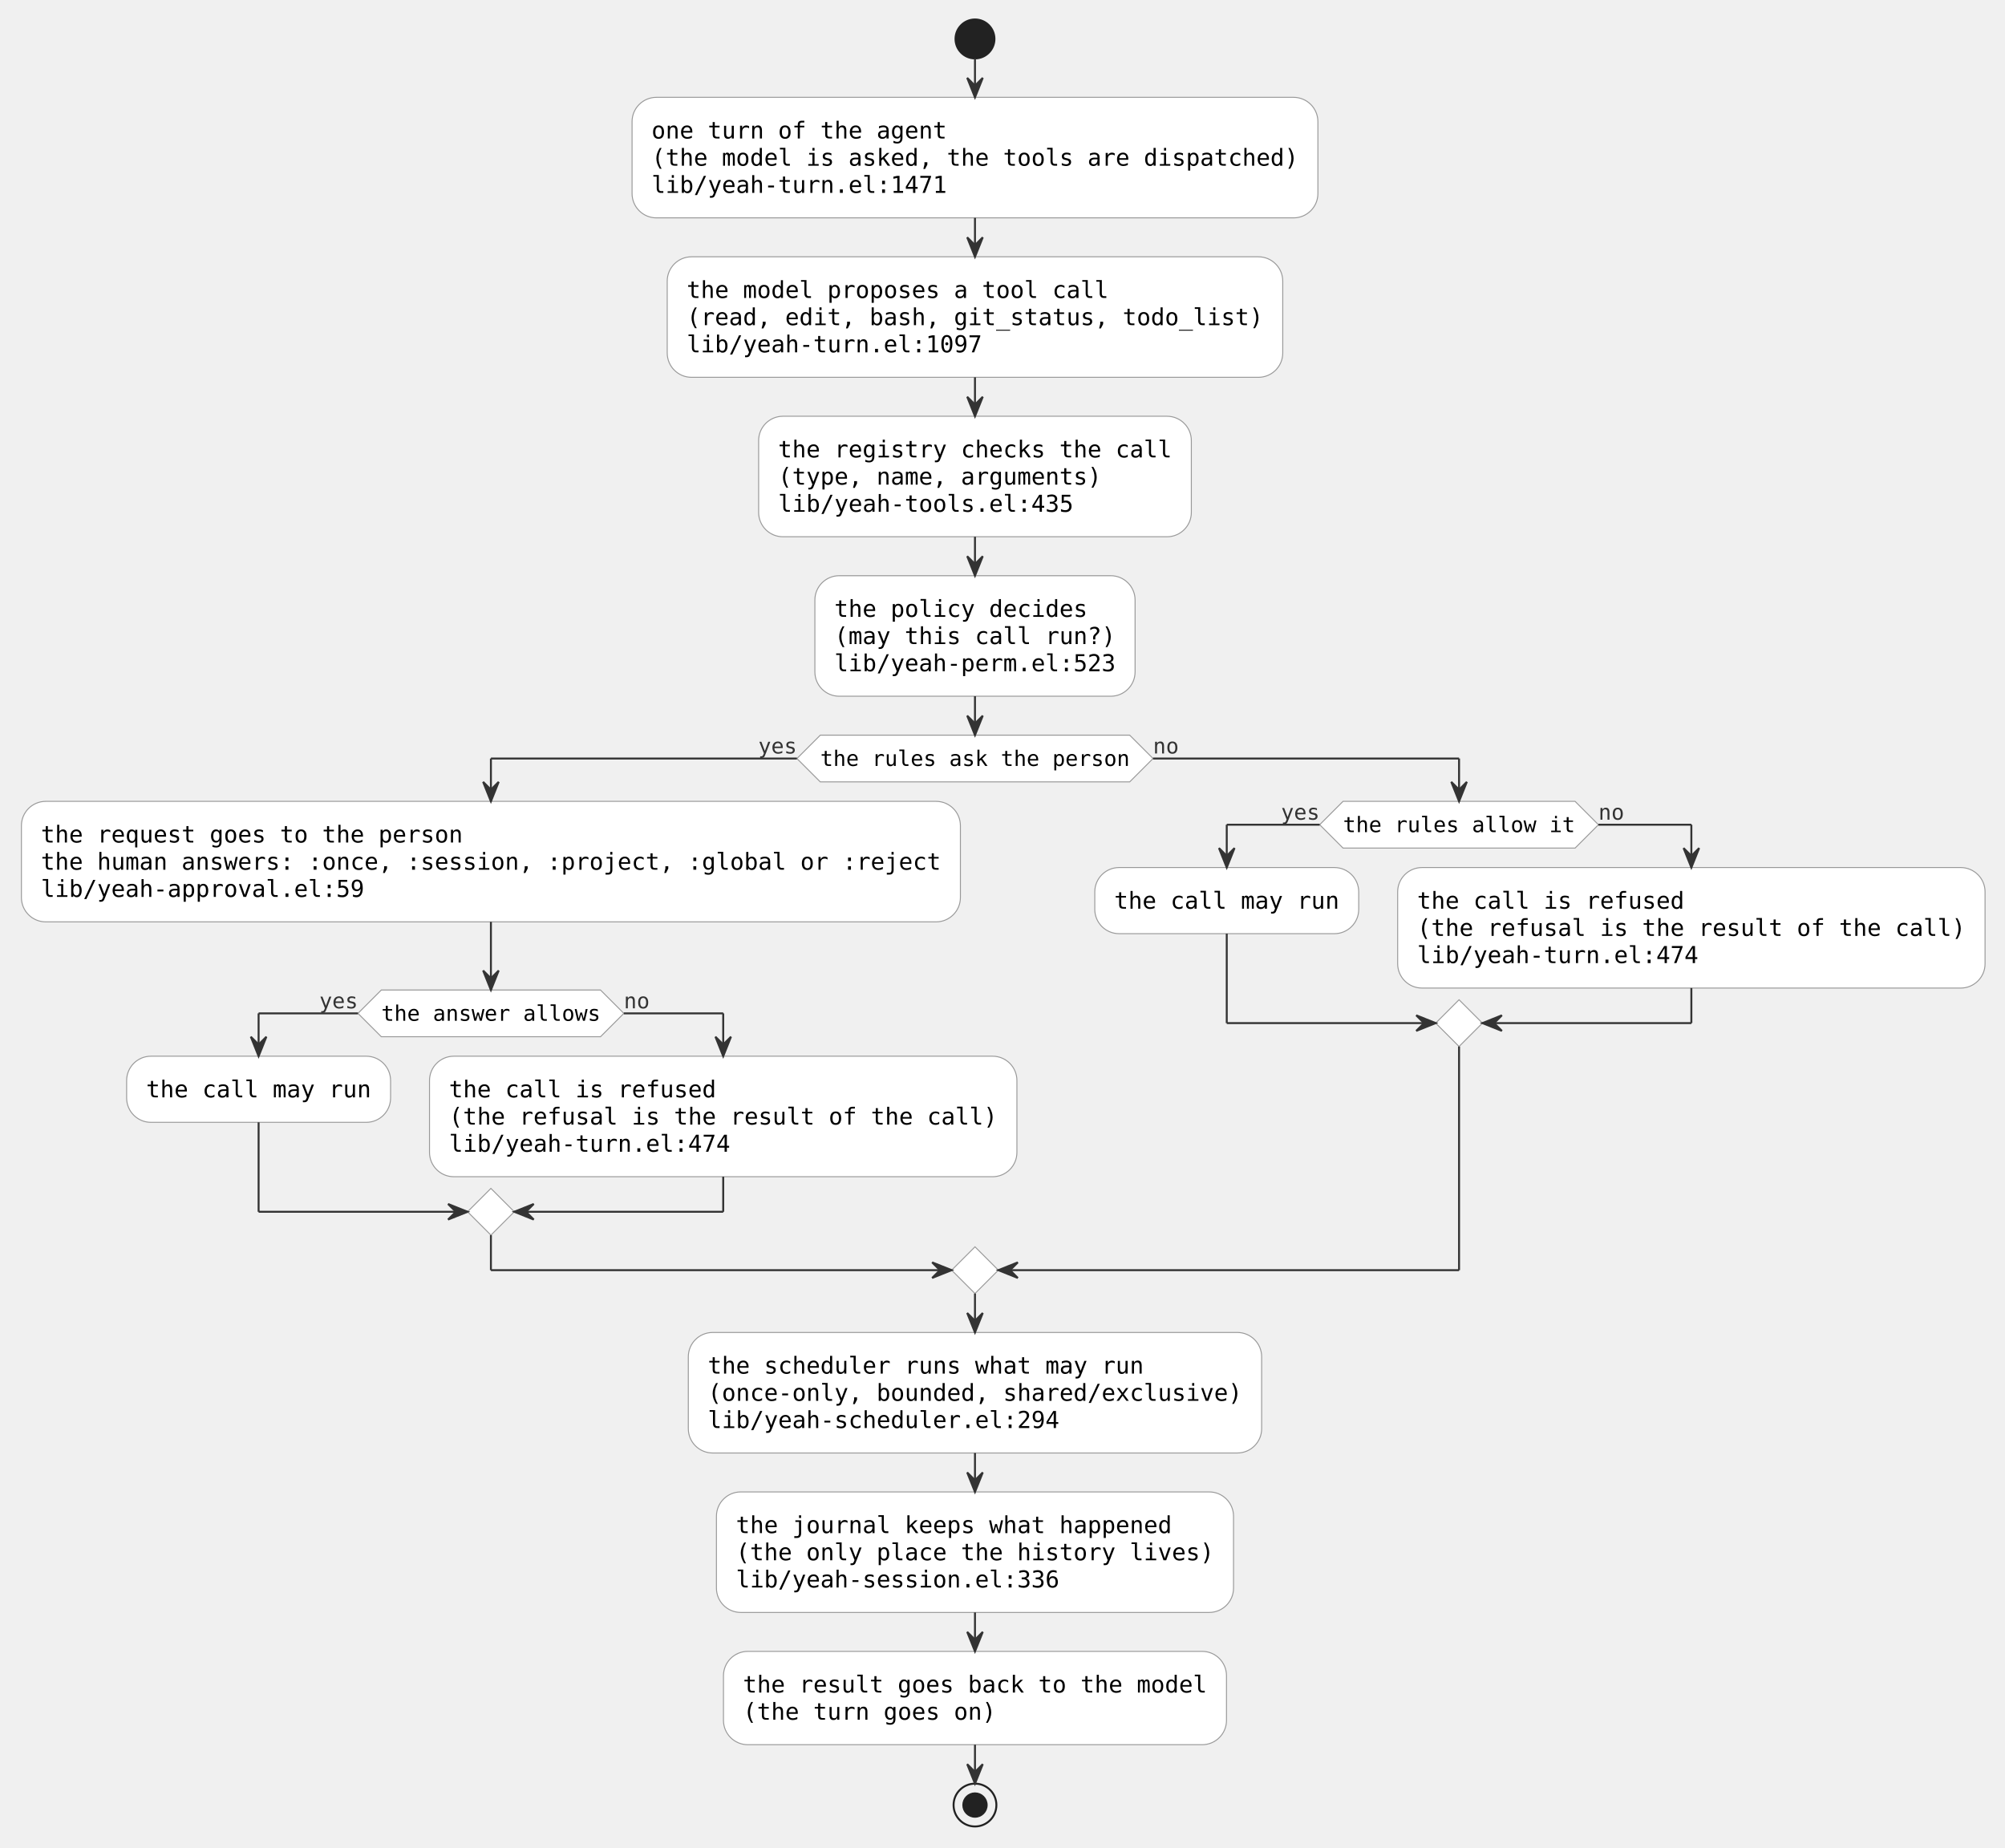
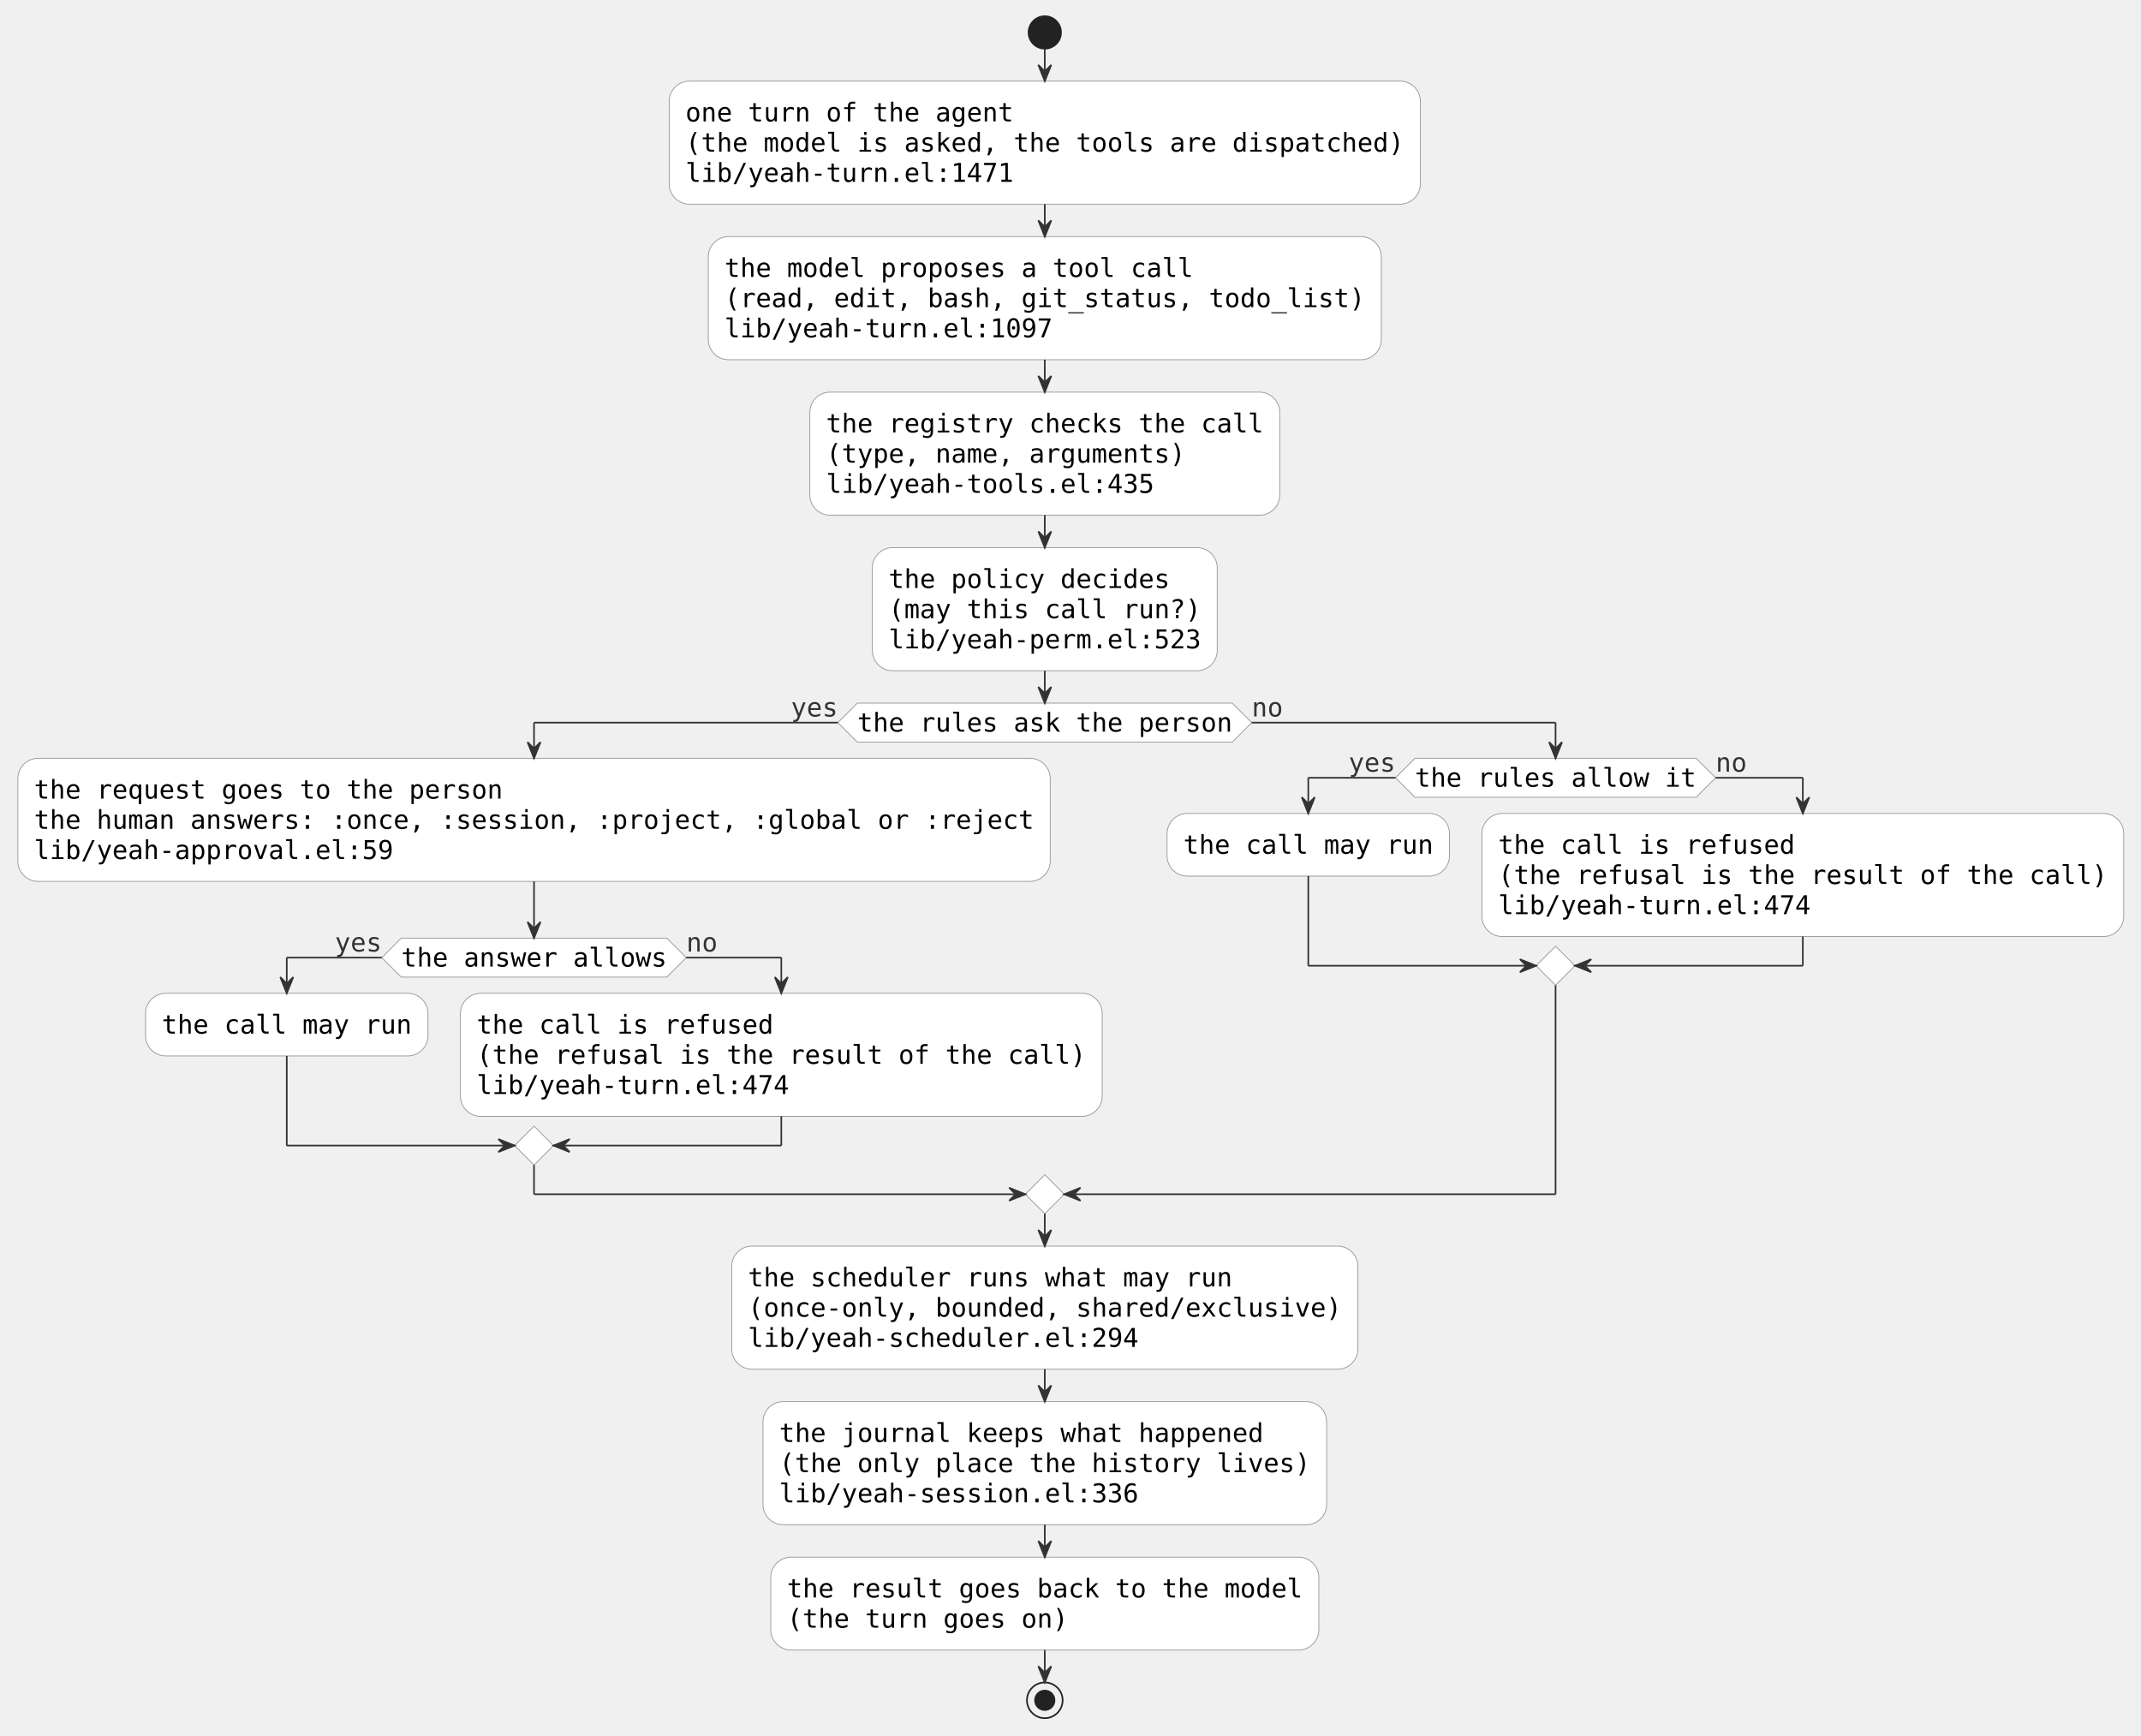
- <svg xmlns="http://www.w3.org/2000/svg" contentStyleType="text/css" data-diagram-type="ACTIVITY" height="949px" preserveAspectRatio="none" style="width:1030px;height:949px;background:#FFFFFF;" version="1.1" viewBox="0 0 1030 949" width="1030px" zoomAndPan="magnify">
+ <svg xmlns="http://www.w3.org/2000/svg" contentStyleType="text/css" data-diagram-type="ACTIVITY" height="1070px" preserveAspectRatio="none" style="width:1320px;height:1070px;background:#FFFFFF;" version="1.1" viewBox="0 0 1320 1070" width="1320px" zoomAndPan="magnify">
  <defs />
  <g>
-     <ellipse cx="500.864" cy="20" fill="#222222" rx="10" ry="10" style="stroke:#222222;stroke-width:1;" />
-     <rect fill="#FFFFFF" height="61.906" rx="12.5" ry="12.5" style="stroke:#999999;stroke-width:0.5;" width="352.332" x="324.698" y="50" />
-     <text fill="#000000" font-family="'DejaVu Sans Mono'" font-size="12" lengthAdjust="spacing" textLength="151.717" x="334.698" y="71.139">one turn of the agent</text>
-     <text fill="#000000" font-family="'DejaVu Sans Mono'" font-size="12" lengthAdjust="spacing" textLength="332.332" x="334.698" y="85.107">(the model is asked, the tools are dispatched)</text>
-     <text fill="#000000" font-family="'DejaVu Sans Mono'" font-size="12" lengthAdjust="spacing" textLength="151.717" x="334.698" y="99.076">lib/yeah-turn.el:1471</text>
-     <rect fill="#FFFFFF" height="61.906" rx="12.5" ry="12.5" style="stroke:#999999;stroke-width:0.5;" width="316.209" x="342.76" y="131.906" />
-     <text fill="#000000" font-family="'DejaVu Sans Mono'" font-size="12" lengthAdjust="spacing" textLength="216.738" x="352.76" y="153.045">the model proposes a tool call</text>
-     <text fill="#000000" font-family="'DejaVu Sans Mono'" font-size="12" lengthAdjust="spacing" textLength="296.209" x="352.76" y="167.014">(read, edit, bash, git_status, todo_list)</text>
-     <text fill="#000000" font-family="'DejaVu Sans Mono'" font-size="12" lengthAdjust="spacing" textLength="151.717" x="352.76" y="180.982">lib/yeah-turn.el:1097</text>
-     <rect fill="#FFFFFF" height="61.906" rx="12.5" ry="12.5" style="stroke:#999999;stroke-width:0.5;" width="222.289" x="389.72" y="213.812" />
-     <text fill="#000000" font-family="'DejaVu Sans Mono'" font-size="12" lengthAdjust="spacing" textLength="202.289" x="399.72" y="234.951">the registry checks the call</text>
-     <text fill="#000000" font-family="'DejaVu Sans Mono'" font-size="12" lengthAdjust="spacing" textLength="166.166" x="399.72" y="248.92">(type, name, arguments)</text>
-     <text fill="#000000" font-family="'DejaVu Sans Mono'" font-size="12" lengthAdjust="spacing" textLength="151.717" x="399.72" y="262.889">lib/yeah-tools.el:435</text>
-     <rect fill="#FFFFFF" height="61.906" rx="12.5" ry="12.5" style="stroke:#999999;stroke-width:0.5;" width="164.492" x="418.618" y="295.719" />
-     <text fill="#000000" font-family="'DejaVu Sans Mono'" font-size="12" lengthAdjust="spacing" textLength="130.043" x="428.618" y="316.857">the policy decides</text>
-     <text fill="#000000" font-family="'DejaVu Sans Mono'" font-size="12" lengthAdjust="spacing" textLength="144.492" x="428.618" y="330.826">(may this call run?)</text>
-     <text fill="#000000" font-family="'DejaVu Sans Mono'" font-size="12" lengthAdjust="spacing" textLength="144.492" x="428.618" y="344.795">lib/yeah-perm.el:523</text>
-     <polygon fill="#FFFFFF" points="421.394,377.625,580.335,377.625,592.335,389.625,580.335,401.625,421.394,401.625,409.394,389.625,421.394,377.625" style="stroke:#999999;stroke-width:0.5;" />
-     <text fill="#000000" font-family="'DejaVu Sans Mono'" font-size="11" lengthAdjust="spacing" textLength="158.941" x="421.394" y="393.433">the rules ask the person</text>
-     <text fill="#333333" font-family="'DejaVu Sans Mono'" font-size="11" lengthAdjust="spacing" textLength="19.868" x="389.526" y="387.031">yes</text>
-     <text fill="#333333" font-family="'DejaVu Sans Mono'" font-size="11" lengthAdjust="spacing" textLength="13.245" x="592.335" y="387.031">no</text>
-     <rect fill="#FFFFFF" height="61.906" rx="12.5" ry="12.5" style="stroke:#999999;stroke-width:0.5;" width="482.375" x="11" y="411.625" />
-     <text fill="#000000" font-family="'DejaVu Sans Mono'" font-size="12" lengthAdjust="spacing" textLength="216.738" x="21" y="432.764">the request goes to the person</text>
-     <text fill="#000000" font-family="'DejaVu Sans Mono'" font-size="12" lengthAdjust="spacing" textLength="462.375" x="21" y="446.732">the human answers: :once, :session, :project, :global or :reject</text>
-     <text fill="#000000" font-family="'DejaVu Sans Mono'" font-size="12" lengthAdjust="spacing" textLength="166.166" x="21" y="460.701">lib/yeah-approval.el:59</text>
-     <polygon fill="#FFFFFF" points="195.896,508.531,308.479,508.531,320.479,520.531,308.479,532.531,195.896,532.531,183.896,520.531,195.896,508.531" style="stroke:#999999;stroke-width:0.5;" />
-     <text fill="#000000" font-family="'DejaVu Sans Mono'" font-size="11" lengthAdjust="spacing" textLength="112.584" x="195.896" y="524.339">the answer allows</text>
-     <text fill="#333333" font-family="'DejaVu Sans Mono'" font-size="11" lengthAdjust="spacing" textLength="19.868" x="164.028" y="517.937">yes</text>
-     <text fill="#333333" font-family="'DejaVu Sans Mono'" font-size="11" lengthAdjust="spacing" textLength="13.245" x="320.479" y="517.937">no</text>
-     <rect fill="#FFFFFF" height="33.969" rx="12.5" ry="12.5" style="stroke:#999999;stroke-width:0.5;" width="135.594" x="65.052" y="542.531" />
-     <text fill="#000000" font-family="'DejaVu Sans Mono'" font-size="12" lengthAdjust="spacing" textLength="115.594" x="75.052" y="563.67">the call may run</text>
-     <rect fill="#FFFFFF" height="61.906" rx="12.5" ry="12.5" style="stroke:#999999;stroke-width:0.5;" width="301.76" x="220.646" y="542.531" />
-     <text fill="#000000" font-family="'DejaVu Sans Mono'" font-size="12" lengthAdjust="spacing" textLength="137.268" x="230.646" y="563.67">the call is refused</text>
-     <text fill="#000000" font-family="'DejaVu Sans Mono'" font-size="12" lengthAdjust="spacing" textLength="281.76" x="230.646" y="577.639">(the refusal is the result of the call)</text>
-     <text fill="#000000" font-family="'DejaVu Sans Mono'" font-size="12" lengthAdjust="spacing" textLength="144.492" x="230.646" y="591.607">lib/yeah-turn.el:474</text>
-     <polygon fill="#FFFFFF" points="252.188,610.438,264.188,622.438,252.188,634.438,240.188,622.438,252.188,610.438" style="stroke:#999999;stroke-width:0.5;" />
-     <polygon fill="#FFFFFF" points="689.938,411.625,809.144,411.625,821.144,423.625,809.144,435.625,689.938,435.625,677.938,423.625,689.938,411.625" style="stroke:#999999;stroke-width:0.5;" />
-     <text fill="#000000" font-family="'DejaVu Sans Mono'" font-size="11" lengthAdjust="spacing" textLength="119.206" x="689.938" y="427.433">the rules allow it</text>
-     <text fill="#333333" font-family="'DejaVu Sans Mono'" font-size="11" lengthAdjust="spacing" textLength="19.868" x="658.07" y="421.031">yes</text>
-     <text fill="#333333" font-family="'DejaVu Sans Mono'" font-size="11" lengthAdjust="spacing" textLength="13.245" x="821.144" y="421.031">no</text>
-     <rect fill="#FFFFFF" height="33.969" rx="12.5" ry="12.5" style="stroke:#999999;stroke-width:0.5;" width="135.594" x="562.406" y="445.625" />
-     <text fill="#000000" font-family="'DejaVu Sans Mono'" font-size="12" lengthAdjust="spacing" textLength="115.594" x="572.406" y="466.764">the call may run</text>
-     <rect fill="#FFFFFF" height="61.906" rx="12.5" ry="12.5" style="stroke:#999999;stroke-width:0.5;" width="301.76" x="718" y="445.625" />
-     <text fill="#000000" font-family="'DejaVu Sans Mono'" font-size="12" lengthAdjust="spacing" textLength="137.268" x="728" y="466.764">the call is refused</text>
-     <text fill="#000000" font-family="'DejaVu Sans Mono'" font-size="12" lengthAdjust="spacing" textLength="281.76" x="728" y="480.732">(the refusal is the result of the call)</text>
-     <text fill="#000000" font-family="'DejaVu Sans Mono'" font-size="12" lengthAdjust="spacing" textLength="144.492" x="728" y="494.701">lib/yeah-turn.el:474</text>
-     <polygon fill="#FFFFFF" points="749.541,513.531,761.541,525.531,749.541,537.531,737.541,525.531,749.541,513.531" style="stroke:#999999;stroke-width:0.5;" />
-     <polygon fill="#FFFFFF" points="500.864,640.438,512.864,652.438,500.864,664.438,488.864,652.438,500.864,640.438" style="stroke:#999999;stroke-width:0.5;" />
-     <rect fill="#FFFFFF" height="61.906" rx="12.5" ry="12.5" style="stroke:#999999;stroke-width:0.5;" width="294.535" x="353.597" y="684.438" />
-     <text fill="#000000" font-family="'DejaVu Sans Mono'" font-size="12" lengthAdjust="spacing" textLength="223.963" x="363.597" y="705.576">the scheduler runs what may run</text>
-     <text fill="#000000" font-family="'DejaVu Sans Mono'" font-size="12" lengthAdjust="spacing" textLength="274.535" x="363.597" y="719.545">(once-only, bounded, shared/exclusive)</text>
-     <text fill="#000000" font-family="'DejaVu Sans Mono'" font-size="12" lengthAdjust="spacing" textLength="180.615" x="363.597" y="733.514">lib/yeah-scheduler.el:294</text>
-     <rect fill="#FFFFFF" height="61.906" rx="12.5" ry="12.5" style="stroke:#999999;stroke-width:0.5;" width="265.637" x="368.046" y="766.344" />
-     <text fill="#000000" font-family="'DejaVu Sans Mono'" font-size="12" lengthAdjust="spacing" textLength="223.963" x="378.046" y="787.482">the journal keeps what happened</text>
-     <text fill="#000000" font-family="'DejaVu Sans Mono'" font-size="12" lengthAdjust="spacing" textLength="245.637" x="378.046" y="801.451">(the only place the history lives)</text>
-     <text fill="#000000" font-family="'DejaVu Sans Mono'" font-size="12" lengthAdjust="spacing" textLength="166.166" x="378.046" y="815.42">lib/yeah-session.el:336</text>
-     <rect fill="#FFFFFF" height="47.938" rx="12.5" ry="12.5" style="stroke:#999999;stroke-width:0.5;" width="258.412" x="371.658" y="848.25" />
-     <text fill="#000000" font-family="'DejaVu Sans Mono'" font-size="12" lengthAdjust="spacing" textLength="238.412" x="381.658" y="869.389">the result goes back to the model</text>
-     <text fill="#000000" font-family="'DejaVu Sans Mono'" font-size="12" lengthAdjust="spacing" textLength="130.043" x="381.658" y="883.357">(the turn goes on)</text>
-     <ellipse cx="500.864" cy="927.188" fill="none" rx="11" ry="11" style="stroke:#222222;stroke-width:1;" />
-     <ellipse cx="500.864" cy="927.188" fill="#222222" rx="6" ry="6" style="stroke:#222222;stroke-width:1;" />
-     <line style="stroke:#333333;stroke-width:1;" x1="500.864" x2="500.864" y1="30" y2="50" />
-     <polygon fill="#333333" points="496.864,40,500.864,50,504.864,40,500.864,44" style="stroke:#333333;stroke-width:1;" />
-     <line style="stroke:#333333;stroke-width:1;" x1="500.864" x2="500.864" y1="111.906" y2="131.906" />
-     <polygon fill="#333333" points="496.864,121.906,500.864,131.906,504.864,121.906,500.864,125.906" style="stroke:#333333;stroke-width:1;" />
-     <line style="stroke:#333333;stroke-width:1;" x1="500.864" x2="500.864" y1="193.812" y2="213.812" />
-     <polygon fill="#333333" points="496.864,203.812,500.864,213.812,504.864,203.812,500.864,207.812" style="stroke:#333333;stroke-width:1;" />
-     <line style="stroke:#333333;stroke-width:1;" x1="500.864" x2="500.864" y1="275.719" y2="295.719" />
-     <polygon fill="#333333" points="496.864,285.719,500.864,295.719,504.864,285.719,500.864,289.719" style="stroke:#333333;stroke-width:1;" />
-     <line style="stroke:#333333;stroke-width:1;" x1="183.896" x2="132.849" y1="520.531" y2="520.531" />
-     <line style="stroke:#333333;stroke-width:1;" x1="132.849" x2="132.849" y1="520.531" y2="542.531" />
-     <polygon fill="#333333" points="128.849,532.531,132.849,542.531,136.849,532.531,132.849,536.531" style="stroke:#333333;stroke-width:1;" />
-     <line style="stroke:#333333;stroke-width:1;" x1="320.479" x2="371.526" y1="520.531" y2="520.531" />
-     <line style="stroke:#333333;stroke-width:1;" x1="371.526" x2="371.526" y1="520.531" y2="542.531" />
-     <polygon fill="#333333" points="367.526,532.531,371.526,542.531,375.526,532.531,371.526,536.531" style="stroke:#333333;stroke-width:1;" />
-     <line style="stroke:#333333;stroke-width:1;" x1="132.849" x2="132.849" y1="576.5" y2="622.438" />
-     <line style="stroke:#333333;stroke-width:1;" x1="132.849" x2="240.188" y1="622.438" y2="622.438" />
-     <polygon fill="#333333" points="230.188,618.438,240.188,622.438,230.188,626.438,234.188,622.438" style="stroke:#333333;stroke-width:1;" />
-     <line style="stroke:#333333;stroke-width:1;" x1="371.526" x2="371.526" y1="604.438" y2="622.438" />
-     <line style="stroke:#333333;stroke-width:1;" x1="371.526" x2="264.188" y1="622.438" y2="622.438" />
-     <polygon fill="#333333" points="274.188,618.438,264.188,622.438,274.188,626.438,270.188,622.438" style="stroke:#333333;stroke-width:1;" />
-     <line style="stroke:#333333;stroke-width:1;" x1="252.188" x2="252.188" y1="473.531" y2="508.531" />
-     <polygon fill="#333333" points="248.188,498.531,252.188,508.531,256.188,498.531,252.188,502.531" style="stroke:#333333;stroke-width:1;" />
-     <line style="stroke:#333333;stroke-width:1;" x1="677.938" x2="630.203" y1="423.625" y2="423.625" />
-     <line style="stroke:#333333;stroke-width:1;" x1="630.203" x2="630.203" y1="423.625" y2="445.625" />
-     <polygon fill="#333333" points="626.203,435.625,630.203,445.625,634.203,435.625,630.203,439.625" style="stroke:#333333;stroke-width:1;" />
-     <line style="stroke:#333333;stroke-width:1;" x1="821.144" x2="868.879" y1="423.625" y2="423.625" />
-     <line style="stroke:#333333;stroke-width:1;" x1="868.879" x2="868.879" y1="423.625" y2="445.625" />
-     <polygon fill="#333333" points="864.879,435.625,868.879,445.625,872.879,435.625,868.879,439.625" style="stroke:#333333;stroke-width:1;" />
-     <line style="stroke:#333333;stroke-width:1;" x1="630.203" x2="630.203" y1="479.594" y2="525.531" />
-     <line style="stroke:#333333;stroke-width:1;" x1="630.203" x2="737.541" y1="525.531" y2="525.531" />
-     <polygon fill="#333333" points="727.541,521.531,737.541,525.531,727.541,529.531,731.541,525.531" style="stroke:#333333;stroke-width:1;" />
-     <line style="stroke:#333333;stroke-width:1;" x1="868.879" x2="868.879" y1="507.531" y2="525.531" />
-     <line style="stroke:#333333;stroke-width:1;" x1="868.879" x2="761.541" y1="525.531" y2="525.531" />
-     <polygon fill="#333333" points="771.541,521.531,761.541,525.531,771.541,529.531,767.541,525.531" style="stroke:#333333;stroke-width:1;" />
-     <line style="stroke:#333333;stroke-width:1;" x1="409.394" x2="252.188" y1="389.625" y2="389.625" />
-     <line style="stroke:#333333;stroke-width:1;" x1="252.188" x2="252.188" y1="389.625" y2="411.625" />
-     <polygon fill="#333333" points="248.188,401.625,252.188,411.625,256.188,401.625,252.188,405.625" style="stroke:#333333;stroke-width:1;" />
-     <line style="stroke:#333333;stroke-width:1;" x1="592.335" x2="749.541" y1="389.625" y2="389.625" />
-     <line style="stroke:#333333;stroke-width:1;" x1="749.541" x2="749.541" y1="389.625" y2="411.625" />
-     <polygon fill="#333333" points="745.541,401.625,749.541,411.625,753.541,401.625,749.541,405.625" style="stroke:#333333;stroke-width:1;" />
-     <line style="stroke:#333333;stroke-width:1;" x1="252.188" x2="252.188" y1="634.438" y2="652.438" />
-     <line style="stroke:#333333;stroke-width:1;" x1="252.188" x2="488.864" y1="652.438" y2="652.438" />
-     <polygon fill="#333333" points="478.864,648.438,488.864,652.438,478.864,656.438,482.864,652.438" style="stroke:#333333;stroke-width:1;" />
-     <line style="stroke:#333333;stroke-width:1;" x1="749.541" x2="749.541" y1="537.531" y2="652.438" />
-     <line style="stroke:#333333;stroke-width:1;" x1="749.541" x2="512.864" y1="652.438" y2="652.438" />
-     <polygon fill="#333333" points="522.864,648.438,512.864,652.438,522.864,656.438,518.864,652.438" style="stroke:#333333;stroke-width:1;" />
-     <line style="stroke:#333333;stroke-width:1;" x1="500.864" x2="500.864" y1="357.625" y2="377.625" />
-     <polygon fill="#333333" points="496.864,367.625,500.864,377.625,504.864,367.625,500.864,371.625" style="stroke:#333333;stroke-width:1;" />
-     <line style="stroke:#333333;stroke-width:1;" x1="500.864" x2="500.864" y1="664.438" y2="684.438" />
-     <polygon fill="#333333" points="496.864,674.438,500.864,684.438,504.864,674.438,500.864,678.438" style="stroke:#333333;stroke-width:1;" />
-     <line style="stroke:#333333;stroke-width:1;" x1="500.864" x2="500.864" y1="746.344" y2="766.344" />
-     <polygon fill="#333333" points="496.864,756.344,500.864,766.344,504.864,756.344,500.864,760.344" style="stroke:#333333;stroke-width:1;" />
-     <line style="stroke:#333333;stroke-width:1;" x1="500.864" x2="500.864" y1="828.25" y2="848.25" />
-     <polygon fill="#333333" points="496.864,838.25,500.864,848.25,504.864,838.25,500.864,842.25" style="stroke:#333333;stroke-width:1;" />
-     <line style="stroke:#333333;stroke-width:1;" x1="500.864" x2="500.864" y1="896.188" y2="916.188" />
-     <polygon fill="#333333" points="496.864,906.188,500.864,916.188,504.864,906.188,500.864,910.188" style="stroke:#333333;stroke-width:1;" />
+     <ellipse cx="644.152" cy="20" fill="#222222" rx="10" ry="10" style="stroke:#222222;stroke-width:1;" />
+     <rect fill="#FFFFFF" height="75.875" rx="12.5" ry="12.5" style="stroke:#999999;stroke-width:0.5;" width="463.109" x="412.598" y="50" />
+     <text fill="#000000" font-family="'DejaVu Sans Mono'" font-size="16" lengthAdjust="spacing" textLength="202.289" x="422.598" y="74.852">one turn of the agent</text>
+     <text fill="#000000" font-family="'DejaVu Sans Mono'" font-size="16" lengthAdjust="spacing" textLength="443.109" x="422.598" y="93.477">(the model is asked, the tools are dispatched)</text>
+     <text fill="#000000" font-family="'DejaVu Sans Mono'" font-size="16" lengthAdjust="spacing" textLength="202.289" x="422.598" y="112.102">lib/yeah-turn.el:1471</text>
+     <rect fill="#FFFFFF" height="75.875" rx="12.5" ry="12.5" style="stroke:#999999;stroke-width:0.5;" width="414.945" x="436.68" y="145.875" />
+     <text fill="#000000" font-family="'DejaVu Sans Mono'" font-size="16" lengthAdjust="spacing" textLength="288.984" x="446.68" y="170.727">the model proposes a tool call</text>
+     <text fill="#000000" font-family="'DejaVu Sans Mono'" font-size="16" lengthAdjust="spacing" textLength="394.945" x="446.68" y="189.352">(read, edit, bash, git_status, todo_list)</text>
+     <text fill="#000000" font-family="'DejaVu Sans Mono'" font-size="16" lengthAdjust="spacing" textLength="202.289" x="446.68" y="207.977">lib/yeah-turn.el:1097</text>
+     <rect fill="#FFFFFF" height="75.875" rx="12.5" ry="12.5" style="stroke:#999999;stroke-width:0.5;" width="289.719" x="499.293" y="241.75" />
+     <text fill="#000000" font-family="'DejaVu Sans Mono'" font-size="16" lengthAdjust="spacing" textLength="269.719" x="509.293" y="266.602">the registry checks the call</text>
+     <text fill="#000000" font-family="'DejaVu Sans Mono'" font-size="16" lengthAdjust="spacing" textLength="221.555" x="509.293" y="285.227">(type, name, arguments)</text>
+     <text fill="#000000" font-family="'DejaVu Sans Mono'" font-size="16" lengthAdjust="spacing" textLength="202.289" x="509.293" y="303.852">lib/yeah-tools.el:435</text>
+     <rect fill="#FFFFFF" height="75.875" rx="12.5" ry="12.5" style="stroke:#999999;stroke-width:0.5;" width="212.656" x="537.824" y="337.625" />
+     <text fill="#000000" font-family="'DejaVu Sans Mono'" font-size="16" lengthAdjust="spacing" textLength="173.391" x="547.824" y="362.477">the policy decides</text>
+     <text fill="#000000" font-family="'DejaVu Sans Mono'" font-size="16" lengthAdjust="spacing" textLength="192.656" x="547.824" y="381.102">(may this call run?)</text>
+     <text fill="#000000" font-family="'DejaVu Sans Mono'" font-size="16" lengthAdjust="spacing" textLength="192.656" x="547.824" y="399.727">lib/yeah-perm.el:523</text>
+     <polygon fill="#FFFFFF" points="528.559,433.5,759.746,433.5,771.746,445.5,759.746,457.5,528.559,457.5,516.559,445.5,528.559,433.5" style="stroke:#999999;stroke-width:0.5;" />
+     <text fill="#000000" font-family="'DejaVu Sans Mono'" font-size="16" lengthAdjust="spacing" textLength="231.188" x="528.559" y="451.039">the rules ask the person</text>
+     <text fill="#333333" font-family="'DejaVu Sans Mono'" font-size="16" lengthAdjust="spacing" textLength="28.898" x="487.66" y="441.727">yes</text>
+     <text fill="#333333" font-family="'DejaVu Sans Mono'" font-size="16" lengthAdjust="spacing" textLength="19.266" x="771.746" y="441.727">no</text>
+     <rect fill="#FFFFFF" height="75.875" rx="12.5" ry="12.5" style="stroke:#999999;stroke-width:0.5;" width="636.5" x="11" y="467.5" />
+     <text fill="#000000" font-family="'DejaVu Sans Mono'" font-size="16" lengthAdjust="spacing" textLength="288.984" x="21" y="492.352">the request goes to the person</text>
+     <text fill="#000000" font-family="'DejaVu Sans Mono'" font-size="16" lengthAdjust="spacing" textLength="616.5" x="21" y="510.977">the human answers: :once, :session, :project, :global or :reject</text>
+     <text fill="#000000" font-family="'DejaVu Sans Mono'" font-size="16" lengthAdjust="spacing" textLength="221.555" x="21" y="529.602">lib/yeah-approval.el:59</text>
+     <polygon fill="#FFFFFF" points="247.371,578.375,411.129,578.375,423.129,590.375,411.129,602.375,247.371,602.375,235.371,590.375,247.371,578.375" style="stroke:#999999;stroke-width:0.5;" />
+     <text fill="#000000" font-family="'DejaVu Sans Mono'" font-size="16" lengthAdjust="spacing" textLength="163.758" x="247.371" y="595.914">the answer allows</text>
+     <text fill="#333333" font-family="'DejaVu Sans Mono'" font-size="16" lengthAdjust="spacing" textLength="28.898" x="206.473" y="586.602">yes</text>
+     <text fill="#333333" font-family="'DejaVu Sans Mono'" font-size="16" lengthAdjust="spacing" textLength="19.266" x="423.129" y="586.602">no</text>
+     <rect fill="#FFFFFF" height="38.625" rx="12.5" ry="12.5" style="stroke:#999999;stroke-width:0.5;" width="174.125" x="89.736" y="612.375" />
+     <text fill="#000000" font-family="'DejaVu Sans Mono'" font-size="16" lengthAdjust="spacing" textLength="154.125" x="99.736" y="637.227">the call may run</text>
+     <rect fill="#FFFFFF" height="75.875" rx="12.5" ry="12.5" style="stroke:#999999;stroke-width:0.5;" width="395.68" x="283.861" y="612.375" />
+     <text fill="#000000" font-family="'DejaVu Sans Mono'" font-size="16" lengthAdjust="spacing" textLength="183.023" x="293.861" y="637.227">the call is refused</text>
+     <text fill="#000000" font-family="'DejaVu Sans Mono'" font-size="16" lengthAdjust="spacing" textLength="375.68" x="293.861" y="655.852">(the refusal is the result of the call)</text>
+     <text fill="#000000" font-family="'DejaVu Sans Mono'" font-size="16" lengthAdjust="spacing" textLength="192.656" x="293.861" y="674.477">lib/yeah-turn.el:474</text>
+     <polygon fill="#FFFFFF" points="329.25,694.25,341.25,706.25,329.25,718.25,317.25,706.25,329.25,694.25" style="stroke:#999999;stroke-width:0.5;" />
+     <polygon fill="#FFFFFF" points="872.359,467.5,1045.75,467.5,1057.75,479.5,1045.75,491.5,872.359,491.5,860.359,479.5,872.359,467.5" style="stroke:#999999;stroke-width:0.5;" />
+     <text fill="#000000" font-family="'DejaVu Sans Mono'" font-size="16" lengthAdjust="spacing" textLength="173.391" x="872.359" y="485.039">the rules allow it</text>
+     <text fill="#333333" font-family="'DejaVu Sans Mono'" font-size="16" lengthAdjust="spacing" textLength="28.898" x="831.461" y="475.727">yes</text>
+     <text fill="#333333" font-family="'DejaVu Sans Mono'" font-size="16" lengthAdjust="spacing" textLength="19.266" x="1057.75" y="475.727">no</text>
+     <rect fill="#FFFFFF" height="38.625" rx="12.5" ry="12.5" style="stroke:#999999;stroke-width:0.5;" width="174.125" x="719.541" y="501.5" />
+     <text fill="#000000" font-family="'DejaVu Sans Mono'" font-size="16" lengthAdjust="spacing" textLength="154.125" x="729.541" y="526.352">the call may run</text>
+     <rect fill="#FFFFFF" height="75.875" rx="12.5" ry="12.5" style="stroke:#999999;stroke-width:0.5;" width="395.68" x="913.666" y="501.5" />
+     <text fill="#000000" font-family="'DejaVu Sans Mono'" font-size="16" lengthAdjust="spacing" textLength="183.023" x="923.666" y="526.352">the call is refused</text>
+     <text fill="#000000" font-family="'DejaVu Sans Mono'" font-size="16" lengthAdjust="spacing" textLength="375.68" x="923.666" y="544.977">(the refusal is the result of the call)</text>
+     <text fill="#000000" font-family="'DejaVu Sans Mono'" font-size="16" lengthAdjust="spacing" textLength="192.656" x="923.666" y="563.602">lib/yeah-turn.el:474</text>
+     <polygon fill="#FFFFFF" points="959.055,583.375,971.055,595.375,959.055,607.375,947.055,595.375,959.055,583.375" style="stroke:#999999;stroke-width:0.5;" />
+     <polygon fill="#FFFFFF" points="644.152,724.25,656.152,736.25,644.152,748.25,632.152,736.25,644.152,724.25" style="stroke:#999999;stroke-width:0.5;" />
+     <rect fill="#FFFFFF" height="75.875" rx="12.5" ry="12.5" style="stroke:#999999;stroke-width:0.5;" width="386.047" x="451.129" y="768.25" />
+     <text fill="#000000" font-family="'DejaVu Sans Mono'" font-size="16" lengthAdjust="spacing" textLength="298.617" x="461.129" y="793.102">the scheduler runs what may run</text>
+     <text fill="#000000" font-family="'DejaVu Sans Mono'" font-size="16" lengthAdjust="spacing" textLength="366.047" x="461.129" y="811.727">(once-only, bounded, shared/exclusive)</text>
+     <text fill="#000000" font-family="'DejaVu Sans Mono'" font-size="16" lengthAdjust="spacing" textLength="240.82" x="461.129" y="830.352">lib/yeah-scheduler.el:294</text>
+     <rect fill="#FFFFFF" height="75.875" rx="12.5" ry="12.5" style="stroke:#999999;stroke-width:0.5;" width="347.516" x="470.394" y="864.125" />
+     <text fill="#000000" font-family="'DejaVu Sans Mono'" font-size="16" lengthAdjust="spacing" textLength="298.617" x="480.394" y="888.977">the journal keeps what happened</text>
+     <text fill="#000000" font-family="'DejaVu Sans Mono'" font-size="16" lengthAdjust="spacing" textLength="327.516" x="480.394" y="907.602">(the only place the history lives)</text>
+     <text fill="#000000" font-family="'DejaVu Sans Mono'" font-size="16" lengthAdjust="spacing" textLength="221.555" x="480.394" y="926.227">lib/yeah-session.el:336</text>
+     <rect fill="#FFFFFF" height="57.25" rx="12.5" ry="12.5" style="stroke:#999999;stroke-width:0.5;" width="337.883" x="475.211" y="960" />
+     <text fill="#000000" font-family="'DejaVu Sans Mono'" font-size="16" lengthAdjust="spacing" textLength="317.883" x="485.211" y="984.852">the result goes back to the model</text>
+     <text fill="#000000" font-family="'DejaVu Sans Mono'" font-size="16" lengthAdjust="spacing" textLength="173.391" x="485.211" y="1003.477">(the turn goes on)</text>
+     <ellipse cx="644.152" cy="1048.25" fill="none" rx="11" ry="11" style="stroke:#222222;stroke-width:1;" />
+     <ellipse cx="644.152" cy="1048.25" fill="#222222" rx="6" ry="6" style="stroke:#222222;stroke-width:1;" />
+     <line style="stroke:#333333;stroke-width:1;" x1="644.152" x2="644.152" y1="30" y2="50" />
+     <polygon fill="#333333" points="640.152,40,644.152,50,648.152,40,644.152,44" style="stroke:#333333;stroke-width:1;" />
+     <line style="stroke:#333333;stroke-width:1;" x1="644.152" x2="644.152" y1="125.875" y2="145.875" />
+     <polygon fill="#333333" points="640.152,135.875,644.152,145.875,648.152,135.875,644.152,139.875" style="stroke:#333333;stroke-width:1;" />
+     <line style="stroke:#333333;stroke-width:1;" x1="644.152" x2="644.152" y1="221.75" y2="241.75" />
+     <polygon fill="#333333" points="640.152,231.75,644.152,241.75,648.152,231.75,644.152,235.75" style="stroke:#333333;stroke-width:1;" />
+     <line style="stroke:#333333;stroke-width:1;" x1="644.152" x2="644.152" y1="317.625" y2="337.625" />
+     <polygon fill="#333333" points="640.152,327.625,644.152,337.625,648.152,327.625,644.152,331.625" style="stroke:#333333;stroke-width:1;" />
+     <line style="stroke:#333333;stroke-width:1;" x1="235.371" x2="176.799" y1="590.375" y2="590.375" />
+     <line style="stroke:#333333;stroke-width:1;" x1="176.799" x2="176.799" y1="590.375" y2="612.375" />
+     <polygon fill="#333333" points="172.799,602.375,176.799,612.375,180.799,602.375,176.799,606.375" style="stroke:#333333;stroke-width:1;" />
+     <line style="stroke:#333333;stroke-width:1;" x1="423.129" x2="481.701" y1="590.375" y2="590.375" />
+     <line style="stroke:#333333;stroke-width:1;" x1="481.701" x2="481.701" y1="590.375" y2="612.375" />
+     <polygon fill="#333333" points="477.701,602.375,481.701,612.375,485.701,602.375,481.701,606.375" style="stroke:#333333;stroke-width:1;" />
+     <line style="stroke:#333333;stroke-width:1;" x1="176.799" x2="176.799" y1="651" y2="706.25" />
+     <line style="stroke:#333333;stroke-width:1;" x1="176.799" x2="317.25" y1="706.25" y2="706.25" />
+     <polygon fill="#333333" points="307.25,702.25,317.25,706.25,307.25,710.25,311.25,706.25" style="stroke:#333333;stroke-width:1;" />
+     <line style="stroke:#333333;stroke-width:1;" x1="481.701" x2="481.701" y1="688.25" y2="706.25" />
+     <line style="stroke:#333333;stroke-width:1;" x1="481.701" x2="341.25" y1="706.25" y2="706.25" />
+     <polygon fill="#333333" points="351.25,702.25,341.25,706.25,351.25,710.25,347.25,706.25" style="stroke:#333333;stroke-width:1;" />
+     <line style="stroke:#333333;stroke-width:1;" x1="329.25" x2="329.25" y1="543.375" y2="578.375" />
+     <polygon fill="#333333" points="325.25,568.375,329.25,578.375,333.25,568.375,329.25,572.375" style="stroke:#333333;stroke-width:1;" />
+     <line style="stroke:#333333;stroke-width:1;" x1="860.359" x2="806.604" y1="479.5" y2="479.5" />
+     <line style="stroke:#333333;stroke-width:1;" x1="806.604" x2="806.604" y1="479.5" y2="501.5" />
+     <polygon fill="#333333" points="802.604,491.5,806.604,501.5,810.604,491.5,806.604,495.5" style="stroke:#333333;stroke-width:1;" />
+     <line style="stroke:#333333;stroke-width:1;" x1="1057.75" x2="1111.506" y1="479.5" y2="479.5" />
+     <line style="stroke:#333333;stroke-width:1;" x1="1111.506" x2="1111.506" y1="479.5" y2="501.5" />
+     <polygon fill="#333333" points="1107.506,491.5,1111.506,501.5,1115.506,491.5,1111.506,495.5" style="stroke:#333333;stroke-width:1;" />
+     <line style="stroke:#333333;stroke-width:1;" x1="806.604" x2="806.604" y1="540.125" y2="595.375" />
+     <line style="stroke:#333333;stroke-width:1;" x1="806.604" x2="947.055" y1="595.375" y2="595.375" />
+     <polygon fill="#333333" points="937.055,591.375,947.055,595.375,937.055,599.375,941.055,595.375" style="stroke:#333333;stroke-width:1;" />
+     <line style="stroke:#333333;stroke-width:1;" x1="1111.506" x2="1111.506" y1="577.375" y2="595.375" />
+     <line style="stroke:#333333;stroke-width:1;" x1="1111.506" x2="971.055" y1="595.375" y2="595.375" />
+     <polygon fill="#333333" points="981.055,591.375,971.055,595.375,981.055,599.375,977.055,595.375" style="stroke:#333333;stroke-width:1;" />
+     <line style="stroke:#333333;stroke-width:1;" x1="516.559" x2="329.25" y1="445.5" y2="445.5" />
+     <line style="stroke:#333333;stroke-width:1;" x1="329.25" x2="329.25" y1="445.5" y2="467.5" />
+     <polygon fill="#333333" points="325.25,457.5,329.25,467.5,333.25,457.5,329.25,461.5" style="stroke:#333333;stroke-width:1;" />
+     <line style="stroke:#333333;stroke-width:1;" x1="771.746" x2="959.055" y1="445.5" y2="445.5" />
+     <line style="stroke:#333333;stroke-width:1;" x1="959.055" x2="959.055" y1="445.5" y2="467.5" />
+     <polygon fill="#333333" points="955.055,457.5,959.055,467.5,963.055,457.5,959.055,461.5" style="stroke:#333333;stroke-width:1;" />
+     <line style="stroke:#333333;stroke-width:1;" x1="329.25" x2="329.25" y1="718.25" y2="736.25" />
+     <line style="stroke:#333333;stroke-width:1;" x1="329.25" x2="632.152" y1="736.25" y2="736.25" />
+     <polygon fill="#333333" points="622.152,732.25,632.152,736.25,622.152,740.25,626.152,736.25" style="stroke:#333333;stroke-width:1;" />
+     <line style="stroke:#333333;stroke-width:1;" x1="959.055" x2="959.055" y1="607.375" y2="736.25" />
+     <line style="stroke:#333333;stroke-width:1;" x1="959.055" x2="656.152" y1="736.25" y2="736.25" />
+     <polygon fill="#333333" points="666.152,732.25,656.152,736.25,666.152,740.25,662.152,736.25" style="stroke:#333333;stroke-width:1;" />
+     <line style="stroke:#333333;stroke-width:1;" x1="644.152" x2="644.152" y1="413.5" y2="433.5" />
+     <polygon fill="#333333" points="640.152,423.5,644.152,433.5,648.152,423.5,644.152,427.5" style="stroke:#333333;stroke-width:1;" />
+     <line style="stroke:#333333;stroke-width:1;" x1="644.152" x2="644.152" y1="748.25" y2="768.25" />
+     <polygon fill="#333333" points="640.152,758.25,644.152,768.25,648.152,758.25,644.152,762.25" style="stroke:#333333;stroke-width:1;" />
+     <line style="stroke:#333333;stroke-width:1;" x1="644.152" x2="644.152" y1="844.125" y2="864.125" />
+     <polygon fill="#333333" points="640.152,854.125,644.152,864.125,648.152,854.125,644.152,858.125" style="stroke:#333333;stroke-width:1;" />
+     <line style="stroke:#333333;stroke-width:1;" x1="644.152" x2="644.152" y1="940" y2="960" />
+     <polygon fill="#333333" points="640.152,950,644.152,960,648.152,950,644.152,954" style="stroke:#333333;stroke-width:1;" />
+     <line style="stroke:#333333;stroke-width:1;" x1="644.152" x2="644.152" y1="1017.25" y2="1037.25" />
+     <polygon fill="#333333" points="640.152,1027.25,644.152,1037.25,648.152,1027.25,644.152,1031.25" style="stroke:#333333;stroke-width:1;" />
  </g>
</svg>
